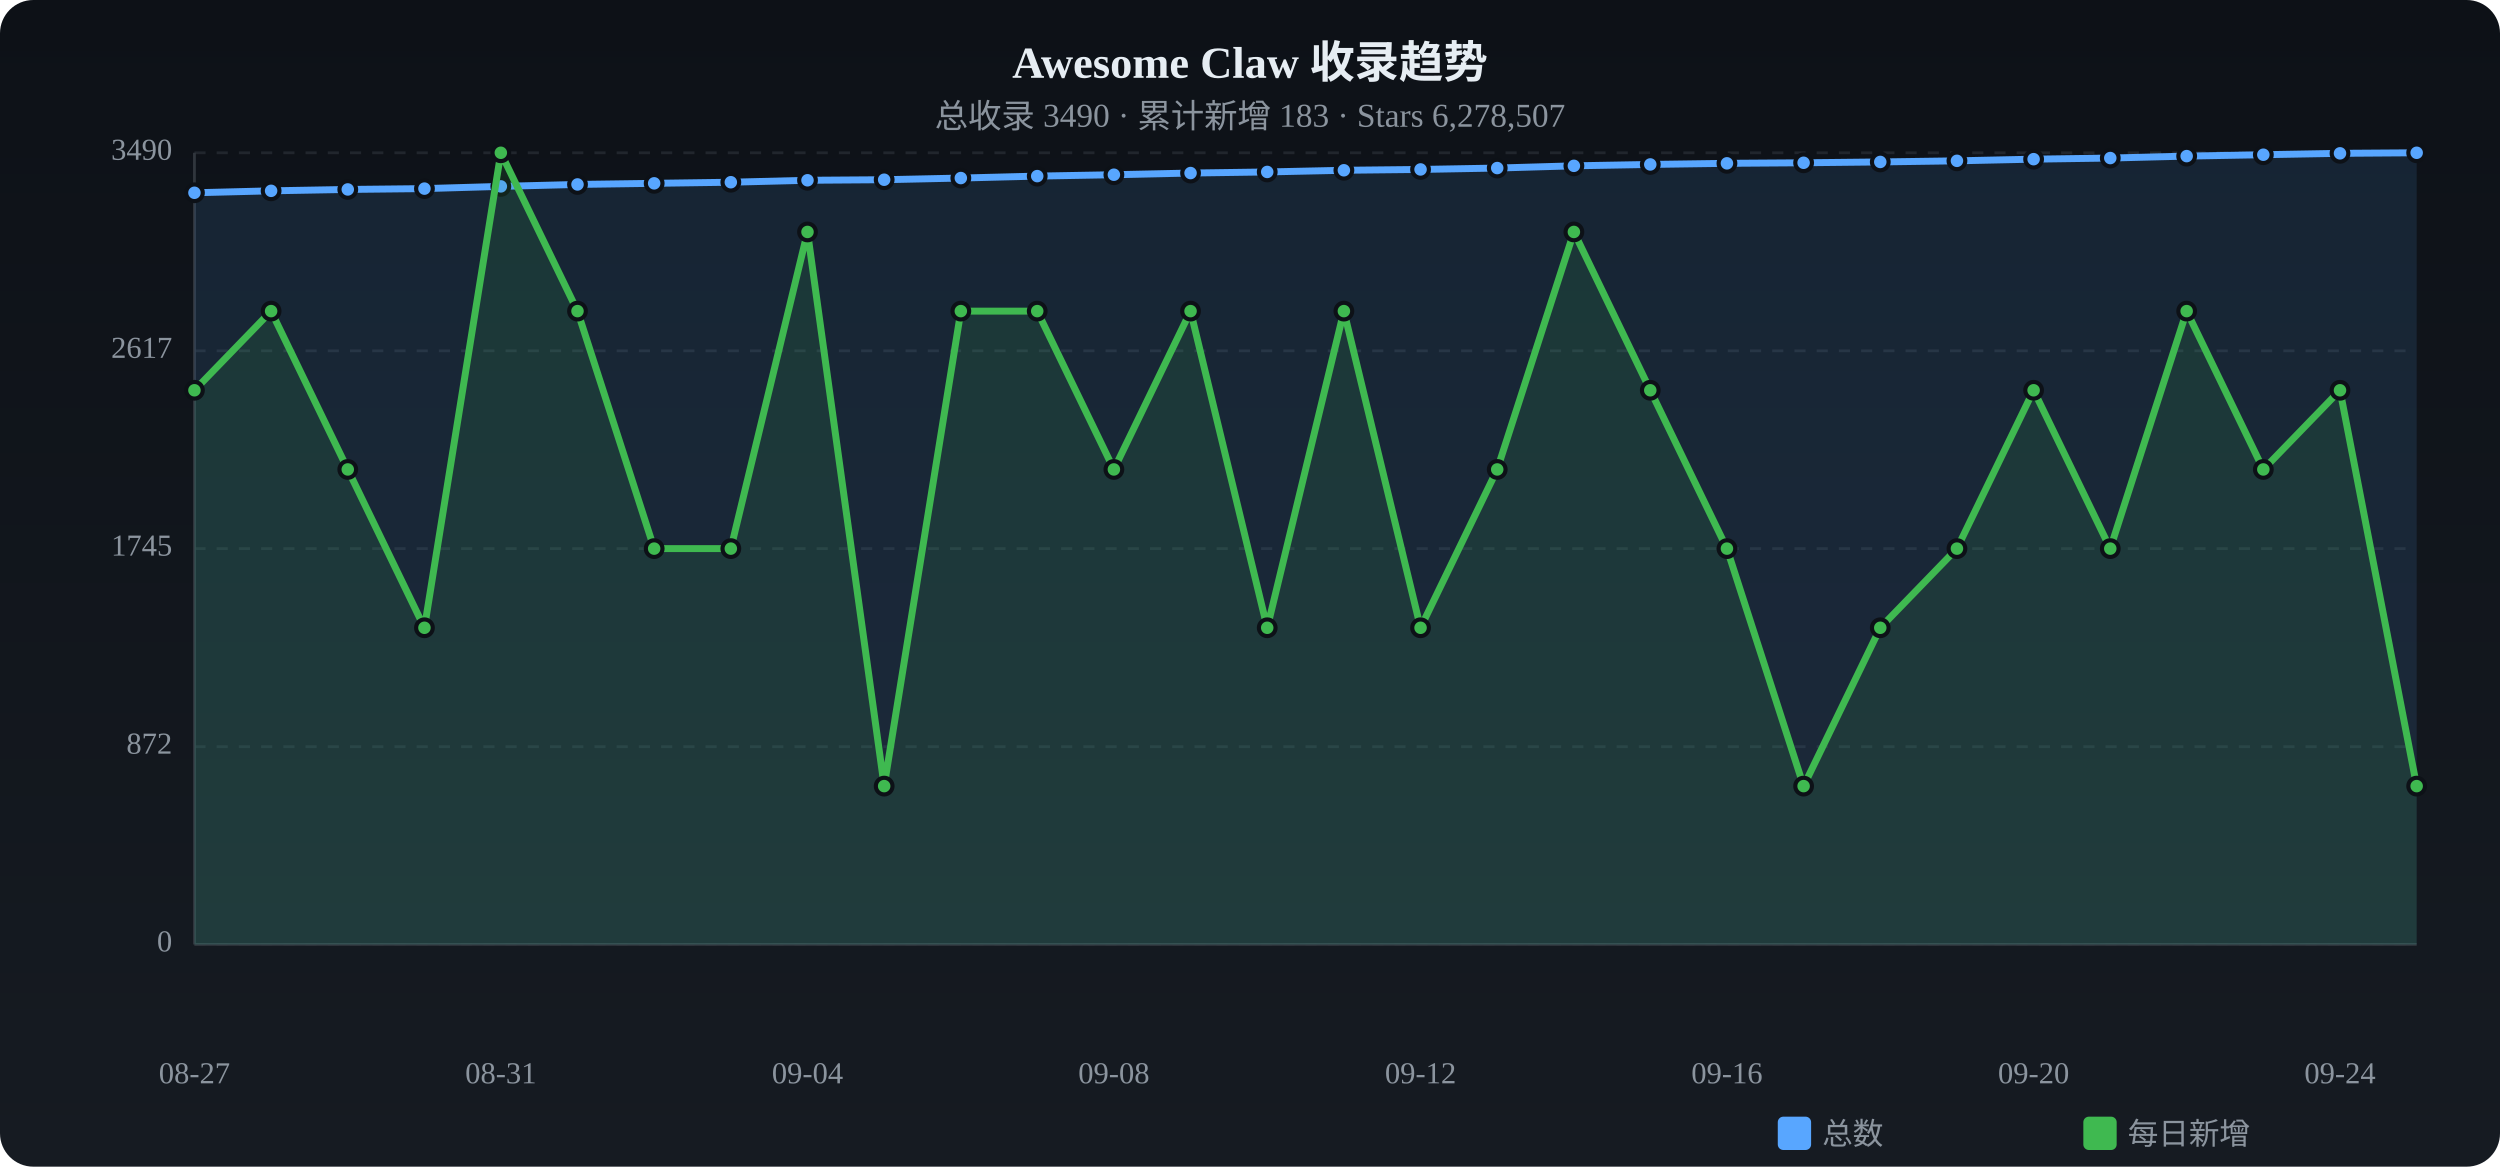
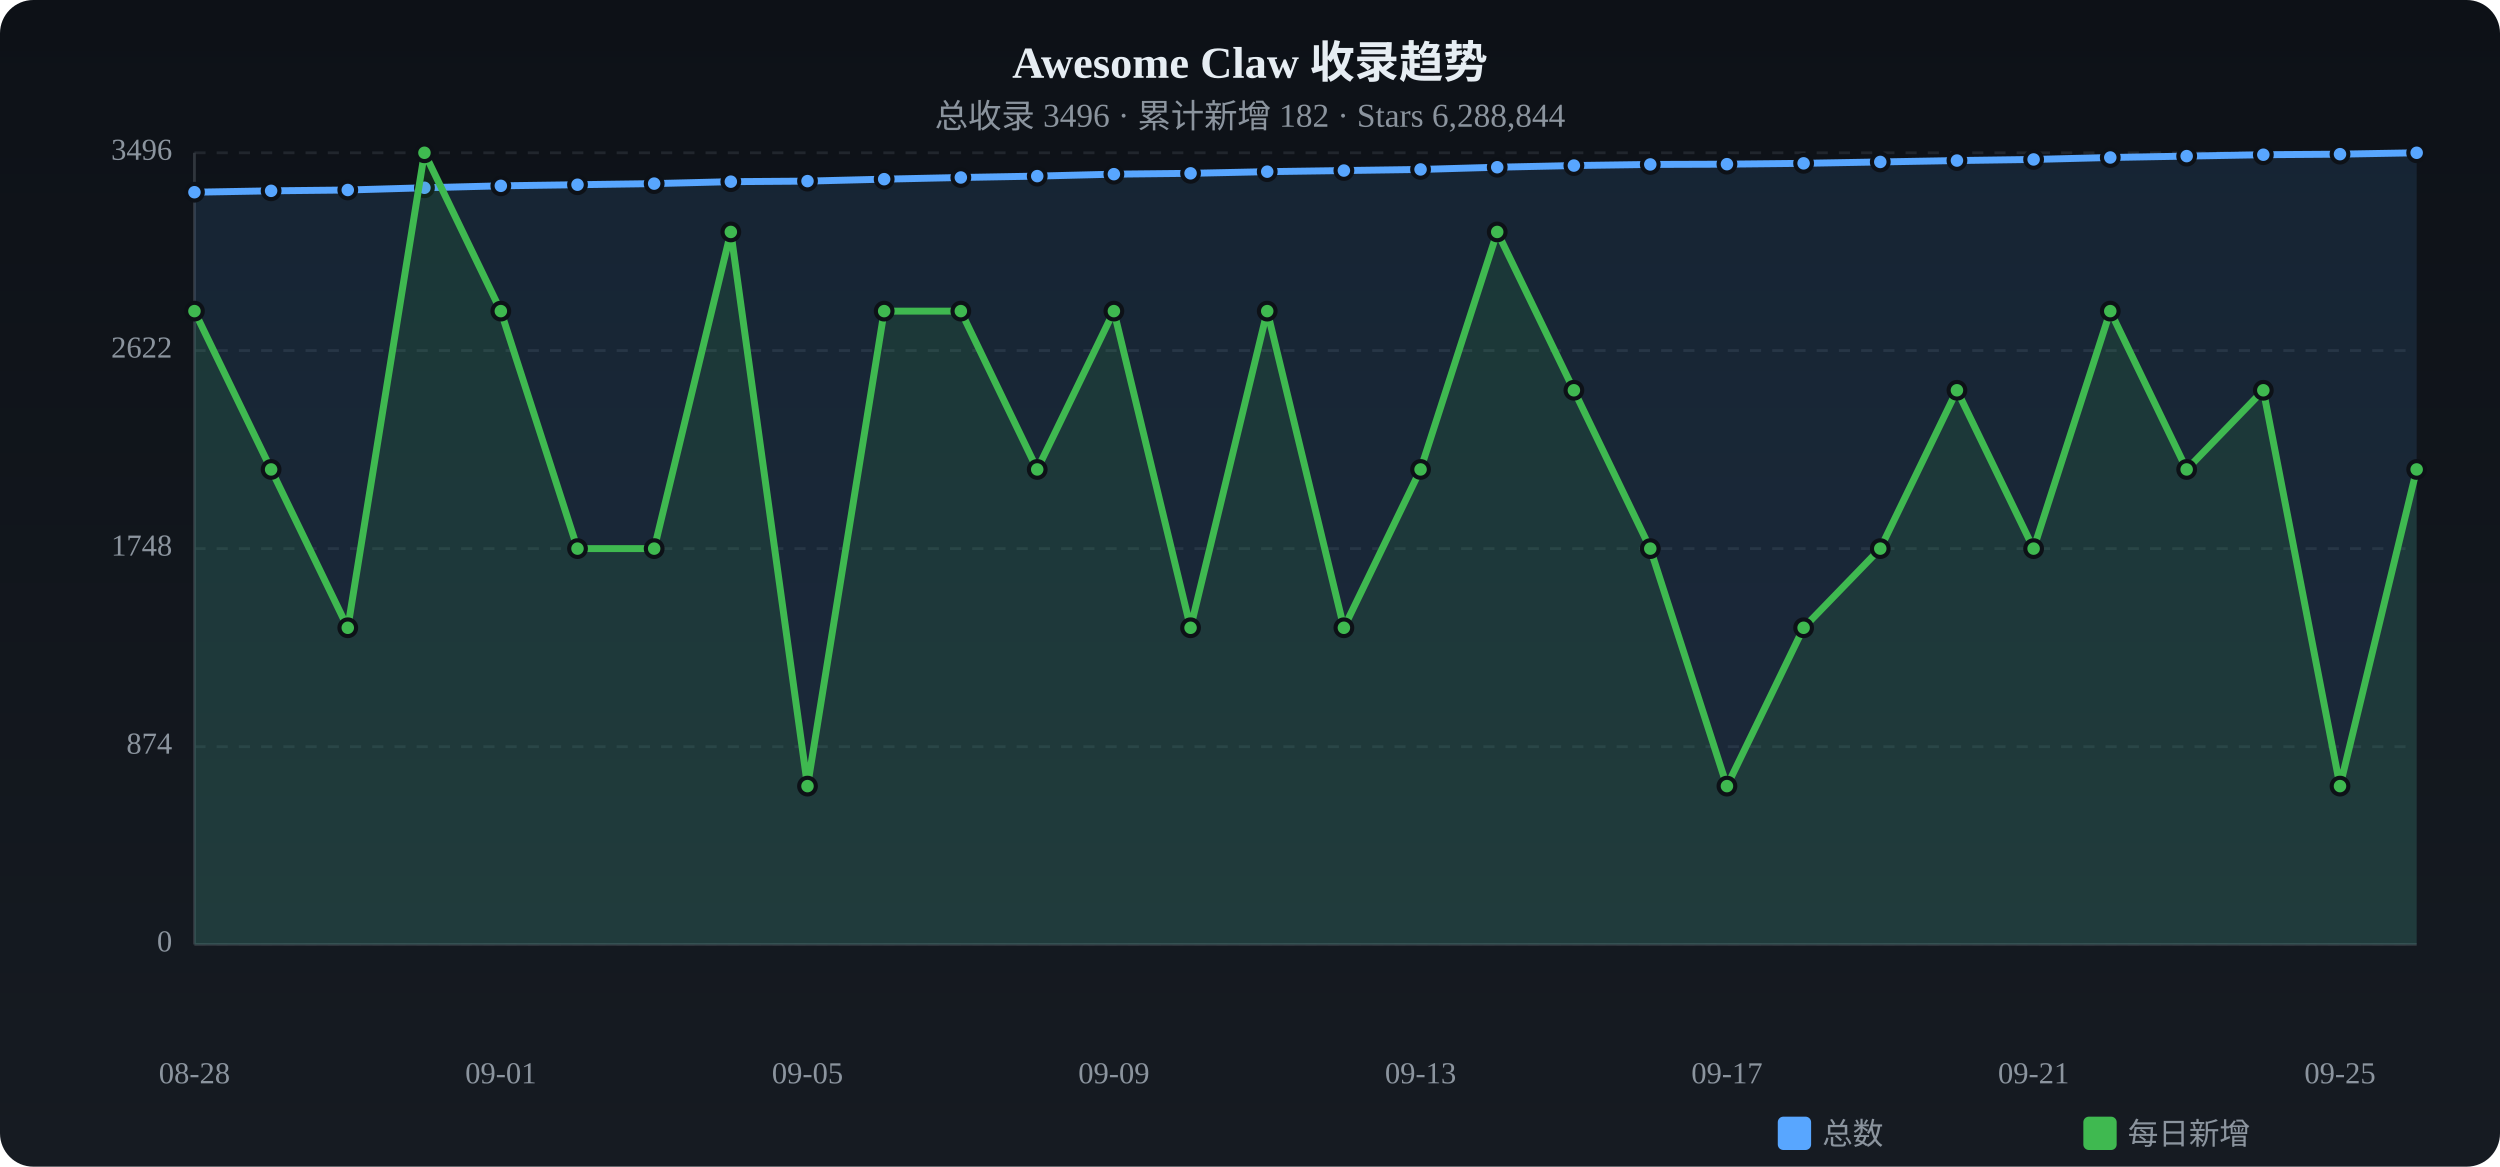
<svg xmlns="http://www.w3.org/2000/svg" viewBox="0 0 900 420" width="900" height="420">
  <defs>
    <linearGradient id="tbg" x1="0%" y1="0%" x2="0%" y2="100%">
      <stop offset="0%" stop-color="#0d1117" />
      <stop offset="100%" stop-color="#161b22" />
    </linearGradient>
  </defs>
  <rect width="900" height="420" rx="12" fill="url(#tbg)" />
  <text x="450.0" y="28" text-anchor="middle" fill="#e6edf3" font-size="16" font-weight="bold">Awesome Claw 收录趋势</text>
-   <text x="450.0" y="46" text-anchor="middle" fill="#8b949e" font-size="12">总收录 3490 · 累计新增 183 · Stars 6,278,507</text>
+   <text x="450.0" y="46" text-anchor="middle" fill="#8b949e" font-size="12">总收录 3496 · 累计新增 182 · Stars 6,288,844</text>
  <text x="62" y="340.0" text-anchor="end" fill="#8b949e" font-size="11" dominant-baseline="middle">0</text>
  <line x1="70" y1="340.0" x2="870" y2="340.0" stroke="#21262d" stroke-dasharray="4 4" />
-   <text x="62" y="268.8" text-anchor="end" fill="#8b949e" font-size="11" dominant-baseline="middle">872</text>
+   <text x="62" y="268.8" text-anchor="end" fill="#8b949e" font-size="11" dominant-baseline="middle">874</text>
  <line x1="70" y1="268.8" x2="870" y2="268.8" stroke="#21262d" stroke-dasharray="4 4" />
-   <text x="62" y="197.5" text-anchor="end" fill="#8b949e" font-size="11" dominant-baseline="middle">1745</text>
+   <text x="62" y="197.5" text-anchor="end" fill="#8b949e" font-size="11" dominant-baseline="middle">1748</text>
  <line x1="70" y1="197.5" x2="870" y2="197.5" stroke="#21262d" stroke-dasharray="4 4" />
-   <text x="62" y="126.3" text-anchor="end" fill="#8b949e" font-size="11" dominant-baseline="middle">2617</text>
-   <line x1="70" y1="126.3" x2="870" y2="126.3" stroke="#21262d" stroke-dasharray="4 4" />
-   <text x="62" y="55.0" text-anchor="end" fill="#8b949e" font-size="11" dominant-baseline="middle">3490</text>
+   <text x="62" y="126.2" text-anchor="end" fill="#8b949e" font-size="11" dominant-baseline="middle">2622</text>
+   <line x1="70" y1="126.2" x2="870" y2="126.2" stroke="#21262d" stroke-dasharray="4 4" />
+   <text x="62" y="55.0" text-anchor="end" fill="#8b949e" font-size="11" dominant-baseline="middle">3496</text>
  <line x1="70" y1="55.0" x2="870" y2="55.0" stroke="#21262d" stroke-dasharray="4 4" />
  <line x1="70" y1="55" x2="70" y2="340" stroke="#30363d" />
  <line x1="70" y1="340" x2="870" y2="340" stroke="#30363d" />
-   <path d="M70.0,69.4 L97.6,68.7 L125.2,68.2 L152.8,67.9 L180.3,67.1 L207.9,66.4 L235.5,66.0 L263.1,65.6 L290.7,64.9 L318.3,64.7 L345.9,64.1 L373.4,63.4 L401.0,62.9 L428.6,62.3 L456.2,61.9 L483.8,61.3 L511.4,61.0 L539.0,60.5 L566.6,59.7 L594.1,59.2 L621.7,58.8 L649.3,58.6 L676.9,58.3 L704.5,57.9 L732.1,57.3 L759.7,56.9 L787.2,56.2 L814.8,55.7 L842.4,55.2 L870.0,55.0 L870.0,340 L70.0,340 Z" fill="#58a6ff" opacity="0.12" />
-   <polyline points="70.0,69.4 97.6,68.7 125.2,68.2 152.8,67.9 180.3,67.1 207.9,66.4 235.5,66.0 263.1,65.6 290.7,64.9 318.3,64.7 345.9,64.1 373.4,63.4 401.0,62.9 428.6,62.3 456.2,61.9 483.8,61.3 511.4,61.0 539.0,60.5 566.6,59.7 594.1,59.2 621.7,58.8 649.3,58.6 676.9,58.3 704.5,57.9 732.1,57.3 759.7,56.9 787.2,56.2 814.8,55.7 842.4,55.2 870.0,55.0" fill="none" stroke="#58a6ff" stroke-width="2.5" stroke-linecap="round" stroke-linejoin="round" />
-   <circle cx="70.0" cy="69.4" r="3" fill="#58a6ff" stroke="#0d1117" stroke-width="1.5" />
+   <path d="M70.0,69.2 L97.6,68.7 L125.2,68.4 L152.8,67.6 L180.3,66.9 L207.9,66.5 L235.5,66.1 L263.1,65.4 L290.7,65.2 L318.3,64.5 L345.9,63.9 L373.4,63.4 L401.0,62.7 L428.6,62.4 L456.2,61.8 L483.8,61.4 L511.4,61.0 L539.0,60.2 L566.6,59.6 L594.1,59.2 L621.7,59.1 L649.3,58.8 L676.9,58.3 L704.5,57.8 L732.1,57.4 L759.7,56.7 L787.2,56.2 L814.8,55.7 L842.4,55.5 L870.0,55.0 L870.0,340 L70.0,340 Z" fill="#58a6ff" opacity="0.12" />
+   <polyline points="70.0,69.2 97.6,68.7 125.2,68.4 152.8,67.6 180.3,66.9 207.9,66.5 235.5,66.1 263.1,65.4 290.7,65.2 318.3,64.5 345.9,63.9 373.4,63.4 401.0,62.7 428.6,62.4 456.2,61.8 483.8,61.4 511.4,61.0 539.0,60.2 566.6,59.6 594.1,59.2 621.7,59.1 649.3,58.8 676.9,58.3 704.5,57.8 732.1,57.4 759.7,56.7 787.2,56.2 814.8,55.7 842.4,55.5 870.0,55.0" fill="none" stroke="#58a6ff" stroke-width="2.5" stroke-linecap="round" stroke-linejoin="round" />
+   <circle cx="70.0" cy="69.2" r="3" fill="#58a6ff" stroke="#0d1117" stroke-width="1.5" />
  <circle cx="97.6" cy="68.7" r="3" fill="#58a6ff" stroke="#0d1117" stroke-width="1.5" />
-   <circle cx="125.2" cy="68.2" r="3" fill="#58a6ff" stroke="#0d1117" stroke-width="1.5" />
-   <circle cx="152.8" cy="67.9" r="3" fill="#58a6ff" stroke="#0d1117" stroke-width="1.5" />
-   <circle cx="180.3" cy="67.1" r="3" fill="#58a6ff" stroke="#0d1117" stroke-width="1.5" />
-   <circle cx="207.9" cy="66.4" r="3" fill="#58a6ff" stroke="#0d1117" stroke-width="1.5" />
-   <circle cx="235.5" cy="66.0" r="3" fill="#58a6ff" stroke="#0d1117" stroke-width="1.5" />
-   <circle cx="263.1" cy="65.6" r="3" fill="#58a6ff" stroke="#0d1117" stroke-width="1.5" />
-   <circle cx="290.7" cy="64.9" r="3" fill="#58a6ff" stroke="#0d1117" stroke-width="1.5" />
-   <circle cx="318.3" cy="64.7" r="3" fill="#58a6ff" stroke="#0d1117" stroke-width="1.5" />
-   <circle cx="345.9" cy="64.1" r="3" fill="#58a6ff" stroke="#0d1117" stroke-width="1.5" />
+   <circle cx="125.2" cy="68.4" r="3" fill="#58a6ff" stroke="#0d1117" stroke-width="1.5" />
+   <circle cx="152.8" cy="67.6" r="3" fill="#58a6ff" stroke="#0d1117" stroke-width="1.5" />
+   <circle cx="180.3" cy="66.9" r="3" fill="#58a6ff" stroke="#0d1117" stroke-width="1.5" />
+   <circle cx="207.9" cy="66.5" r="3" fill="#58a6ff" stroke="#0d1117" stroke-width="1.5" />
+   <circle cx="235.5" cy="66.1" r="3" fill="#58a6ff" stroke="#0d1117" stroke-width="1.5" />
+   <circle cx="263.1" cy="65.4" r="3" fill="#58a6ff" stroke="#0d1117" stroke-width="1.5" />
+   <circle cx="290.7" cy="65.2" r="3" fill="#58a6ff" stroke="#0d1117" stroke-width="1.5" />
+   <circle cx="318.3" cy="64.5" r="3" fill="#58a6ff" stroke="#0d1117" stroke-width="1.5" />
+   <circle cx="345.9" cy="63.9" r="3" fill="#58a6ff" stroke="#0d1117" stroke-width="1.5" />
  <circle cx="373.4" cy="63.4" r="3" fill="#58a6ff" stroke="#0d1117" stroke-width="1.5" />
-   <circle cx="401.0" cy="62.9" r="3" fill="#58a6ff" stroke="#0d1117" stroke-width="1.5" />
-   <circle cx="428.6" cy="62.3" r="3" fill="#58a6ff" stroke="#0d1117" stroke-width="1.5" />
-   <circle cx="456.2" cy="61.9" r="3" fill="#58a6ff" stroke="#0d1117" stroke-width="1.5" />
-   <circle cx="483.8" cy="61.3" r="3" fill="#58a6ff" stroke="#0d1117" stroke-width="1.5" />
+   <circle cx="401.0" cy="62.7" r="3" fill="#58a6ff" stroke="#0d1117" stroke-width="1.5" />
+   <circle cx="428.6" cy="62.4" r="3" fill="#58a6ff" stroke="#0d1117" stroke-width="1.5" />
+   <circle cx="456.2" cy="61.8" r="3" fill="#58a6ff" stroke="#0d1117" stroke-width="1.5" />
+   <circle cx="483.8" cy="61.4" r="3" fill="#58a6ff" stroke="#0d1117" stroke-width="1.5" />
  <circle cx="511.4" cy="61.0" r="3" fill="#58a6ff" stroke="#0d1117" stroke-width="1.5" />
-   <circle cx="539.0" cy="60.5" r="3" fill="#58a6ff" stroke="#0d1117" stroke-width="1.5" />
-   <circle cx="566.6" cy="59.7" r="3" fill="#58a6ff" stroke="#0d1117" stroke-width="1.5" />
+   <circle cx="539.0" cy="60.2" r="3" fill="#58a6ff" stroke="#0d1117" stroke-width="1.5" />
+   <circle cx="566.6" cy="59.6" r="3" fill="#58a6ff" stroke="#0d1117" stroke-width="1.5" />
  <circle cx="594.1" cy="59.2" r="3" fill="#58a6ff" stroke="#0d1117" stroke-width="1.5" />
-   <circle cx="621.7" cy="58.8" r="3" fill="#58a6ff" stroke="#0d1117" stroke-width="1.5" />
-   <circle cx="649.3" cy="58.6" r="3" fill="#58a6ff" stroke="#0d1117" stroke-width="1.5" />
+   <circle cx="621.7" cy="59.1" r="3" fill="#58a6ff" stroke="#0d1117" stroke-width="1.5" />
+   <circle cx="649.3" cy="58.8" r="3" fill="#58a6ff" stroke="#0d1117" stroke-width="1.5" />
  <circle cx="676.9" cy="58.3" r="3" fill="#58a6ff" stroke="#0d1117" stroke-width="1.5" />
-   <circle cx="704.5" cy="57.9" r="3" fill="#58a6ff" stroke="#0d1117" stroke-width="1.5" />
-   <circle cx="732.1" cy="57.3" r="3" fill="#58a6ff" stroke="#0d1117" stroke-width="1.5" />
-   <circle cx="759.7" cy="56.9" r="3" fill="#58a6ff" stroke="#0d1117" stroke-width="1.5" />
+   <circle cx="704.5" cy="57.8" r="3" fill="#58a6ff" stroke="#0d1117" stroke-width="1.5" />
+   <circle cx="732.1" cy="57.4" r="3" fill="#58a6ff" stroke="#0d1117" stroke-width="1.5" />
+   <circle cx="759.7" cy="56.7" r="3" fill="#58a6ff" stroke="#0d1117" stroke-width="1.5" />
  <circle cx="787.2" cy="56.2" r="3" fill="#58a6ff" stroke="#0d1117" stroke-width="1.5" />
  <circle cx="814.8" cy="55.7" r="3" fill="#58a6ff" stroke="#0d1117" stroke-width="1.5" />
-   <circle cx="842.4" cy="55.2" r="3" fill="#58a6ff" stroke="#0d1117" stroke-width="1.5" />
+   <circle cx="842.4" cy="55.5" r="3" fill="#58a6ff" stroke="#0d1117" stroke-width="1.5" />
  <circle cx="870.0" cy="55.0" r="3" fill="#58a6ff" stroke="#0d1117" stroke-width="1.5" />
-   <path d="M70.0,140.5 L97.6,112.0 L125.2,169.0 L152.8,226.0 L180.3,55.0 L207.9,112.0 L235.5,197.5 L263.1,197.5 L290.7,83.5 L318.3,283.0 L345.9,112.0 L373.4,112.0 L401.0,169.0 L428.6,112.0 L456.2,226.0 L483.8,112.0 L511.4,226.0 L539.0,169.0 L566.6,83.5 L594.1,140.5 L621.7,197.5 L649.3,283.0 L676.9,226.0 L704.5,197.5 L732.1,140.5 L759.7,197.5 L787.2,112.0 L814.8,169.0 L842.4,140.5 L870.0,283.0 L870.0,340 L70.0,340 Z" fill="#3fb950" opacity="0.12" />
-   <polyline points="70.0,140.5 97.6,112.0 125.2,169.0 152.8,226.0 180.3,55.0 207.9,112.0 235.5,197.5 263.1,197.5 290.7,83.5 318.3,283.0 345.9,112.0 373.4,112.0 401.0,169.0 428.6,112.0 456.2,226.0 483.8,112.0 511.4,226.0 539.0,169.0 566.6,83.5 594.1,140.5 621.7,197.5 649.3,283.0 676.9,226.0 704.5,197.5 732.1,140.5 759.7,197.5 787.2,112.0 814.8,169.0 842.4,140.5 870.0,283.0" fill="none" stroke="#3fb950" stroke-width="2.5" stroke-linecap="round" stroke-linejoin="round" />
-   <circle cx="70.0" cy="140.5" r="3" fill="#3fb950" stroke="#0d1117" stroke-width="1.5" />
-   <circle cx="97.6" cy="112.0" r="3" fill="#3fb950" stroke="#0d1117" stroke-width="1.5" />
-   <circle cx="125.2" cy="169.0" r="3" fill="#3fb950" stroke="#0d1117" stroke-width="1.5" />
-   <circle cx="152.8" cy="226.0" r="3" fill="#3fb950" stroke="#0d1117" stroke-width="1.5" />
-   <circle cx="180.3" cy="55.0" r="3" fill="#3fb950" stroke="#0d1117" stroke-width="1.5" />
-   <circle cx="207.9" cy="112.0" r="3" fill="#3fb950" stroke="#0d1117" stroke-width="1.5" />
+   <path d="M70.0,112.0 L97.6,169.0 L125.2,226.0 L152.8,55.0 L180.3,112.0 L207.9,197.5 L235.5,197.5 L263.1,83.5 L290.7,283.0 L318.3,112.0 L345.9,112.0 L373.4,169.0 L401.0,112.0 L428.6,226.0 L456.2,112.0 L483.8,226.0 L511.4,169.0 L539.0,83.5 L566.6,140.5 L594.1,197.5 L621.7,283.0 L649.3,226.0 L676.9,197.5 L704.5,140.5 L732.1,197.5 L759.7,112.0 L787.2,169.0 L814.8,140.5 L842.4,283.0 L870.0,169.0 L870.0,340 L70.0,340 Z" fill="#3fb950" opacity="0.12" />
+   <polyline points="70.0,112.0 97.6,169.0 125.2,226.0 152.8,55.0 180.3,112.0 207.9,197.5 235.5,197.5 263.1,83.5 290.7,283.0 318.3,112.0 345.9,112.0 373.4,169.0 401.0,112.0 428.6,226.0 456.2,112.0 483.8,226.0 511.4,169.0 539.0,83.5 566.6,140.5 594.1,197.5 621.7,283.0 649.3,226.0 676.9,197.5 704.5,140.5 732.1,197.5 759.7,112.0 787.2,169.0 814.8,140.5 842.4,283.0 870.0,169.0" fill="none" stroke="#3fb950" stroke-width="2.5" stroke-linecap="round" stroke-linejoin="round" />
+   <circle cx="70.0" cy="112.0" r="3" fill="#3fb950" stroke="#0d1117" stroke-width="1.5" />
+   <circle cx="97.6" cy="169.0" r="3" fill="#3fb950" stroke="#0d1117" stroke-width="1.5" />
+   <circle cx="125.2" cy="226.0" r="3" fill="#3fb950" stroke="#0d1117" stroke-width="1.5" />
+   <circle cx="152.8" cy="55.0" r="3" fill="#3fb950" stroke="#0d1117" stroke-width="1.5" />
+   <circle cx="180.3" cy="112.0" r="3" fill="#3fb950" stroke="#0d1117" stroke-width="1.5" />
+   <circle cx="207.9" cy="197.5" r="3" fill="#3fb950" stroke="#0d1117" stroke-width="1.5" />
  <circle cx="235.5" cy="197.5" r="3" fill="#3fb950" stroke="#0d1117" stroke-width="1.5" />
-   <circle cx="263.1" cy="197.5" r="3" fill="#3fb950" stroke="#0d1117" stroke-width="1.5" />
-   <circle cx="290.7" cy="83.5" r="3" fill="#3fb950" stroke="#0d1117" stroke-width="1.5" />
-   <circle cx="318.3" cy="283.0" r="3" fill="#3fb950" stroke="#0d1117" stroke-width="1.5" />
+   <circle cx="263.1" cy="83.5" r="3" fill="#3fb950" stroke="#0d1117" stroke-width="1.5" />
+   <circle cx="290.7" cy="283.0" r="3" fill="#3fb950" stroke="#0d1117" stroke-width="1.5" />
+   <circle cx="318.3" cy="112.0" r="3" fill="#3fb950" stroke="#0d1117" stroke-width="1.5" />
  <circle cx="345.9" cy="112.0" r="3" fill="#3fb950" stroke="#0d1117" stroke-width="1.5" />
-   <circle cx="373.4" cy="112.0" r="3" fill="#3fb950" stroke="#0d1117" stroke-width="1.5" />
-   <circle cx="401.0" cy="169.0" r="3" fill="#3fb950" stroke="#0d1117" stroke-width="1.5" />
-   <circle cx="428.6" cy="112.0" r="3" fill="#3fb950" stroke="#0d1117" stroke-width="1.5" />
-   <circle cx="456.2" cy="226.0" r="3" fill="#3fb950" stroke="#0d1117" stroke-width="1.5" />
-   <circle cx="483.8" cy="112.0" r="3" fill="#3fb950" stroke="#0d1117" stroke-width="1.5" />
-   <circle cx="511.4" cy="226.0" r="3" fill="#3fb950" stroke="#0d1117" stroke-width="1.5" />
-   <circle cx="539.0" cy="169.0" r="3" fill="#3fb950" stroke="#0d1117" stroke-width="1.5" />
-   <circle cx="566.6" cy="83.5" r="3" fill="#3fb950" stroke="#0d1117" stroke-width="1.5" />
-   <circle cx="594.1" cy="140.5" r="3" fill="#3fb950" stroke="#0d1117" stroke-width="1.5" />
-   <circle cx="621.7" cy="197.5" r="3" fill="#3fb950" stroke="#0d1117" stroke-width="1.5" />
-   <circle cx="649.3" cy="283.0" r="3" fill="#3fb950" stroke="#0d1117" stroke-width="1.5" />
-   <circle cx="676.9" cy="226.0" r="3" fill="#3fb950" stroke="#0d1117" stroke-width="1.5" />
-   <circle cx="704.5" cy="197.5" r="3" fill="#3fb950" stroke="#0d1117" stroke-width="1.5" />
-   <circle cx="732.1" cy="140.5" r="3" fill="#3fb950" stroke="#0d1117" stroke-width="1.5" />
-   <circle cx="759.7" cy="197.5" r="3" fill="#3fb950" stroke="#0d1117" stroke-width="1.5" />
-   <circle cx="787.2" cy="112.0" r="3" fill="#3fb950" stroke="#0d1117" stroke-width="1.5" />
-   <circle cx="814.8" cy="169.0" r="3" fill="#3fb950" stroke="#0d1117" stroke-width="1.5" />
-   <circle cx="842.4" cy="140.5" r="3" fill="#3fb950" stroke="#0d1117" stroke-width="1.5" />
-   <circle cx="870.0" cy="283.0" r="3" fill="#3fb950" stroke="#0d1117" stroke-width="1.5" />
-   <text x="70.0" y="390" text-anchor="middle" fill="#8b949e" font-size="11">08-27</text>
-   <text x="180.3" y="390" text-anchor="middle" fill="#8b949e" font-size="11">08-31</text>
-   <text x="290.7" y="390" text-anchor="middle" fill="#8b949e" font-size="11">09-04</text>
-   <text x="401.0" y="390" text-anchor="middle" fill="#8b949e" font-size="11">09-08</text>
-   <text x="511.4" y="390" text-anchor="middle" fill="#8b949e" font-size="11">09-12</text>
-   <text x="621.7" y="390" text-anchor="middle" fill="#8b949e" font-size="11">09-16</text>
-   <text x="732.1" y="390" text-anchor="middle" fill="#8b949e" font-size="11">09-20</text>
-   <text x="842.4" y="390" text-anchor="middle" fill="#8b949e" font-size="11">09-24</text>
+   <circle cx="373.4" cy="169.0" r="3" fill="#3fb950" stroke="#0d1117" stroke-width="1.5" />
+   <circle cx="401.0" cy="112.0" r="3" fill="#3fb950" stroke="#0d1117" stroke-width="1.5" />
+   <circle cx="428.6" cy="226.0" r="3" fill="#3fb950" stroke="#0d1117" stroke-width="1.5" />
+   <circle cx="456.2" cy="112.0" r="3" fill="#3fb950" stroke="#0d1117" stroke-width="1.5" />
+   <circle cx="483.8" cy="226.0" r="3" fill="#3fb950" stroke="#0d1117" stroke-width="1.5" />
+   <circle cx="511.4" cy="169.0" r="3" fill="#3fb950" stroke="#0d1117" stroke-width="1.5" />
+   <circle cx="539.0" cy="83.5" r="3" fill="#3fb950" stroke="#0d1117" stroke-width="1.5" />
+   <circle cx="566.6" cy="140.5" r="3" fill="#3fb950" stroke="#0d1117" stroke-width="1.5" />
+   <circle cx="594.1" cy="197.5" r="3" fill="#3fb950" stroke="#0d1117" stroke-width="1.5" />
+   <circle cx="621.7" cy="283.0" r="3" fill="#3fb950" stroke="#0d1117" stroke-width="1.5" />
+   <circle cx="649.3" cy="226.0" r="3" fill="#3fb950" stroke="#0d1117" stroke-width="1.5" />
+   <circle cx="676.9" cy="197.5" r="3" fill="#3fb950" stroke="#0d1117" stroke-width="1.5" />
+   <circle cx="704.5" cy="140.5" r="3" fill="#3fb950" stroke="#0d1117" stroke-width="1.5" />
+   <circle cx="732.1" cy="197.5" r="3" fill="#3fb950" stroke="#0d1117" stroke-width="1.5" />
+   <circle cx="759.7" cy="112.0" r="3" fill="#3fb950" stroke="#0d1117" stroke-width="1.5" />
+   <circle cx="787.2" cy="169.0" r="3" fill="#3fb950" stroke="#0d1117" stroke-width="1.5" />
+   <circle cx="814.8" cy="140.5" r="3" fill="#3fb950" stroke="#0d1117" stroke-width="1.5" />
+   <circle cx="842.4" cy="283.0" r="3" fill="#3fb950" stroke="#0d1117" stroke-width="1.5" />
+   <circle cx="870.0" cy="169.0" r="3" fill="#3fb950" stroke="#0d1117" stroke-width="1.5" />
+   <text x="70.0" y="390" text-anchor="middle" fill="#8b949e" font-size="11">08-28</text>
+   <text x="180.3" y="390" text-anchor="middle" fill="#8b949e" font-size="11">09-01</text>
+   <text x="290.7" y="390" text-anchor="middle" fill="#8b949e" font-size="11">09-05</text>
+   <text x="401.0" y="390" text-anchor="middle" fill="#8b949e" font-size="11">09-09</text>
+   <text x="511.4" y="390" text-anchor="middle" fill="#8b949e" font-size="11">09-13</text>
+   <text x="621.7" y="390" text-anchor="middle" fill="#8b949e" font-size="11">09-17</text>
+   <text x="732.1" y="390" text-anchor="middle" fill="#8b949e" font-size="11">09-21</text>
+   <text x="842.4" y="390" text-anchor="middle" fill="#8b949e" font-size="11">09-25</text>
  <rect x="640" y="402" width="12" height="12" rx="2" fill="#58a6ff" />
  <text x="656" y="412" fill="#8b949e" font-size="11">总数</text>
  <rect x="750" y="402" width="12" height="12" rx="2" fill="#3fb950" />
  <text x="766" y="412" fill="#8b949e" font-size="11">每日新增</text>
</svg>
